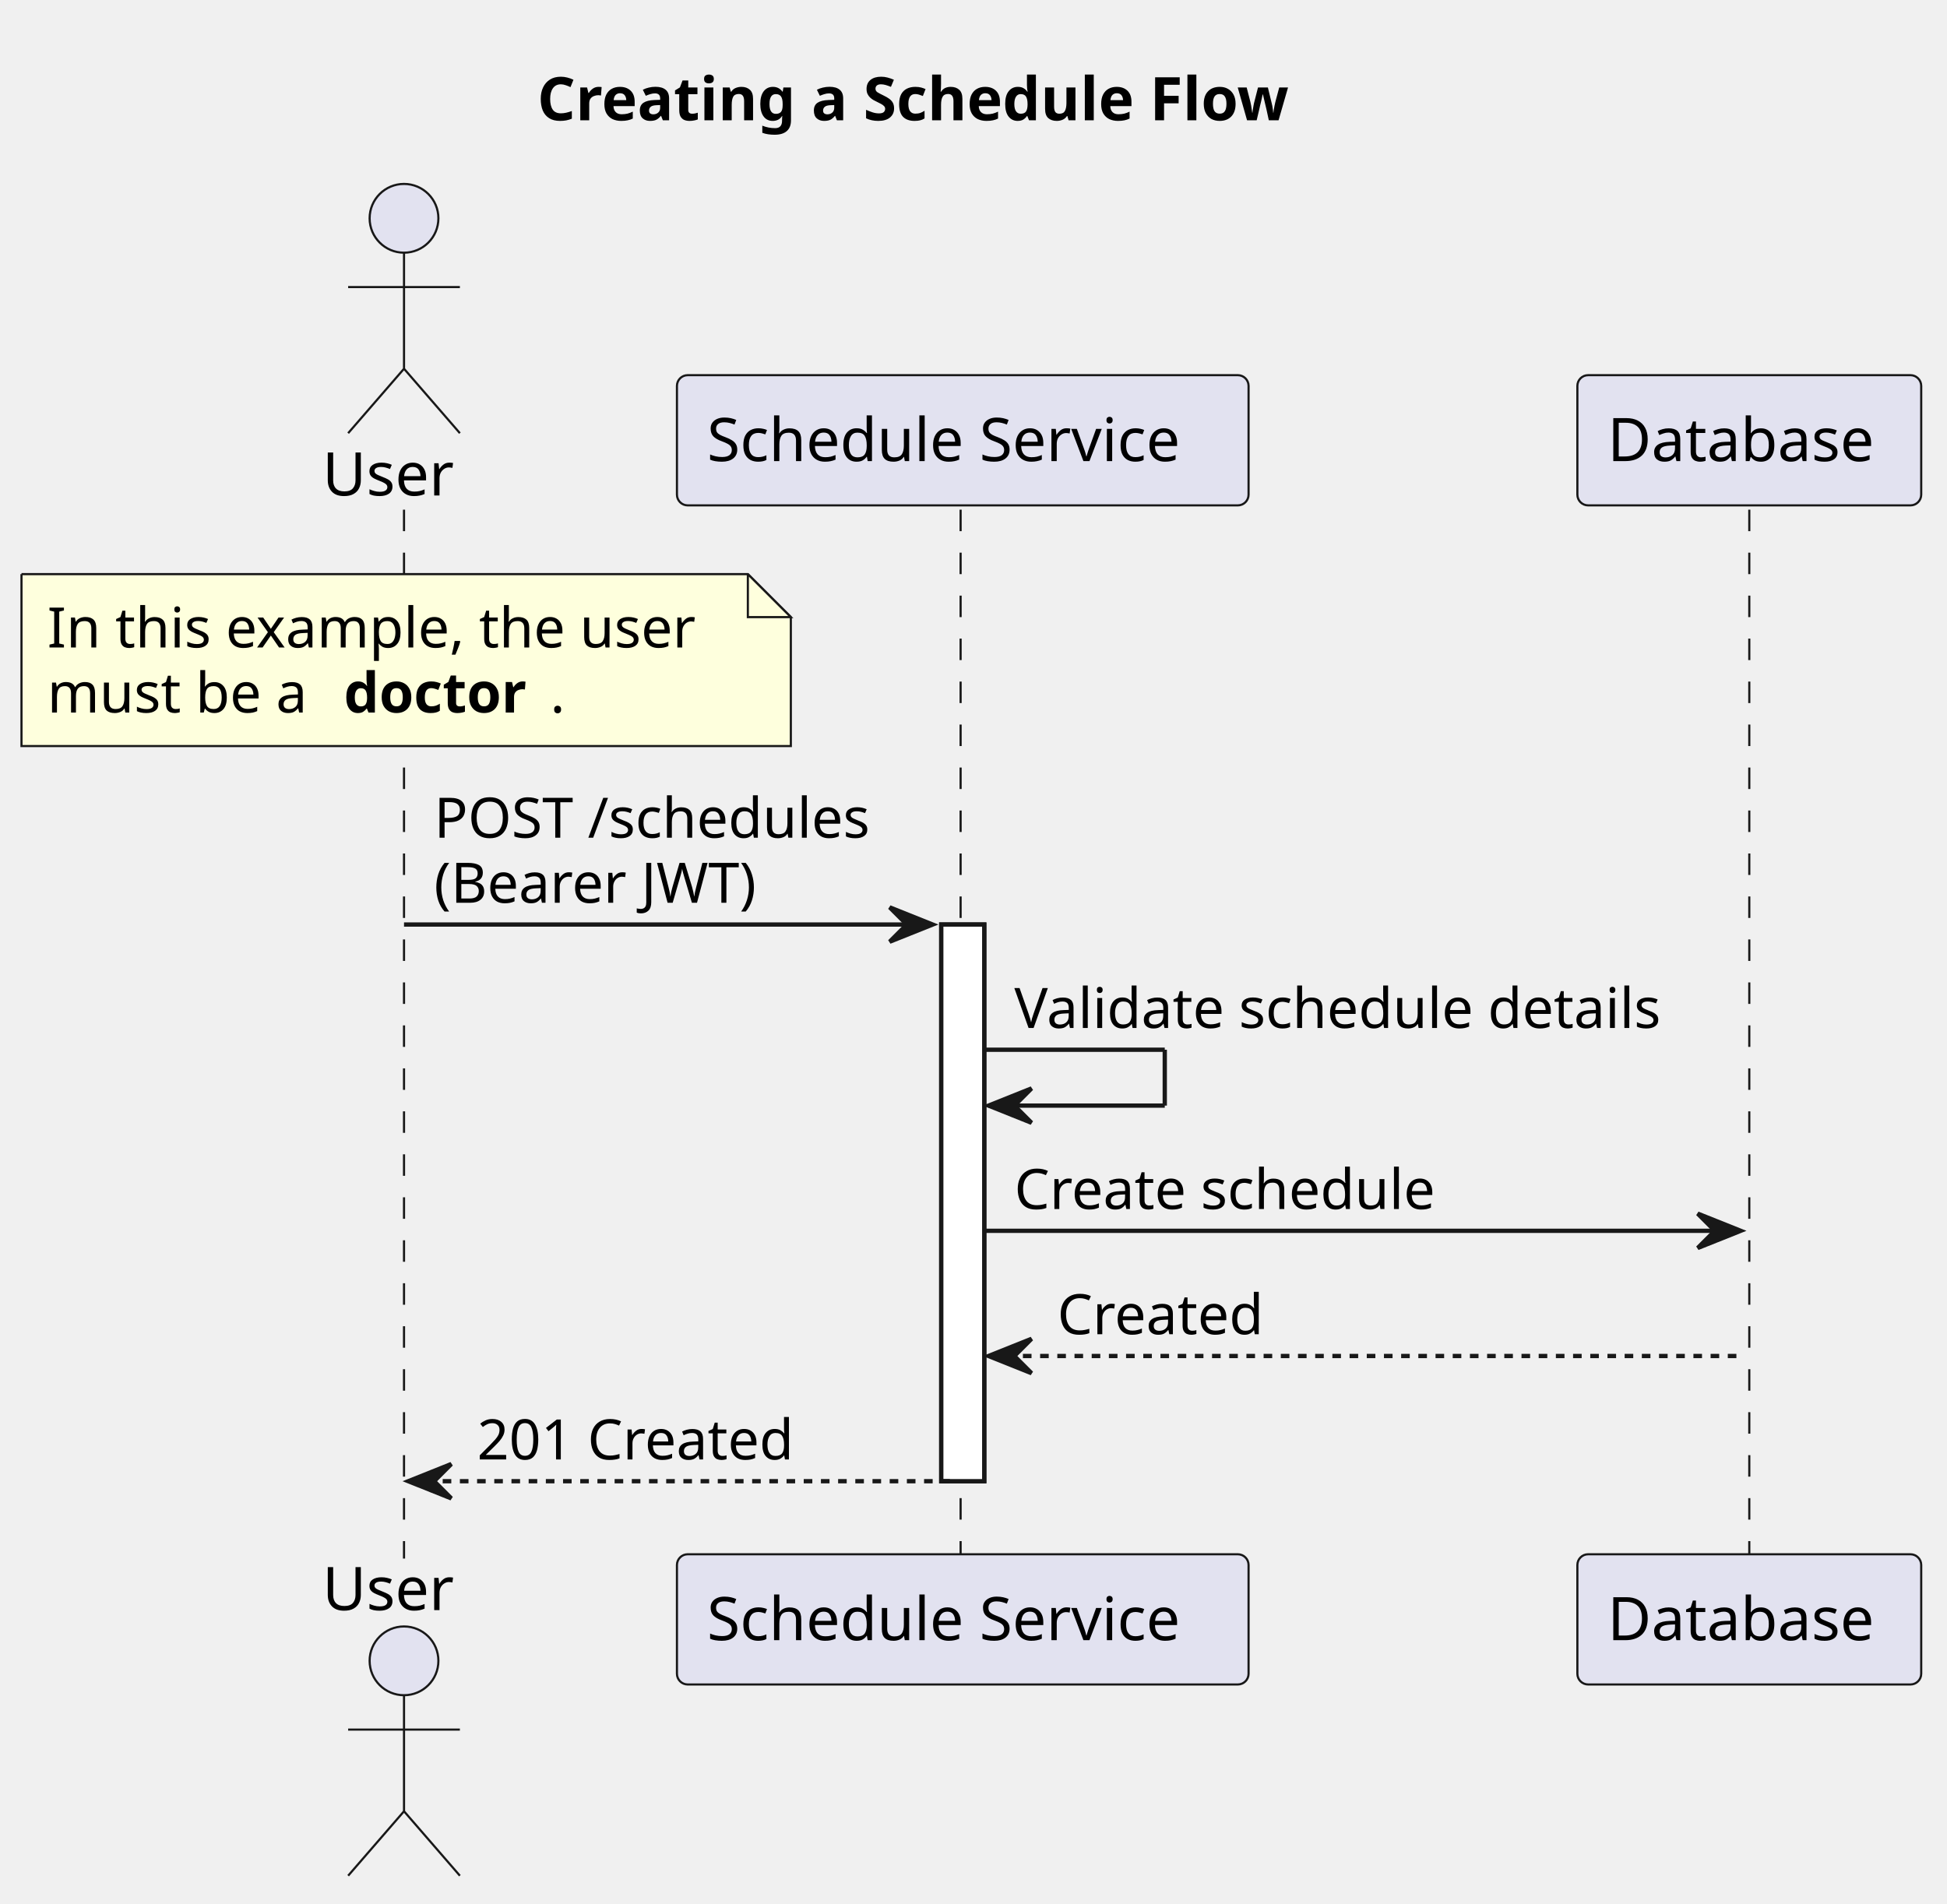
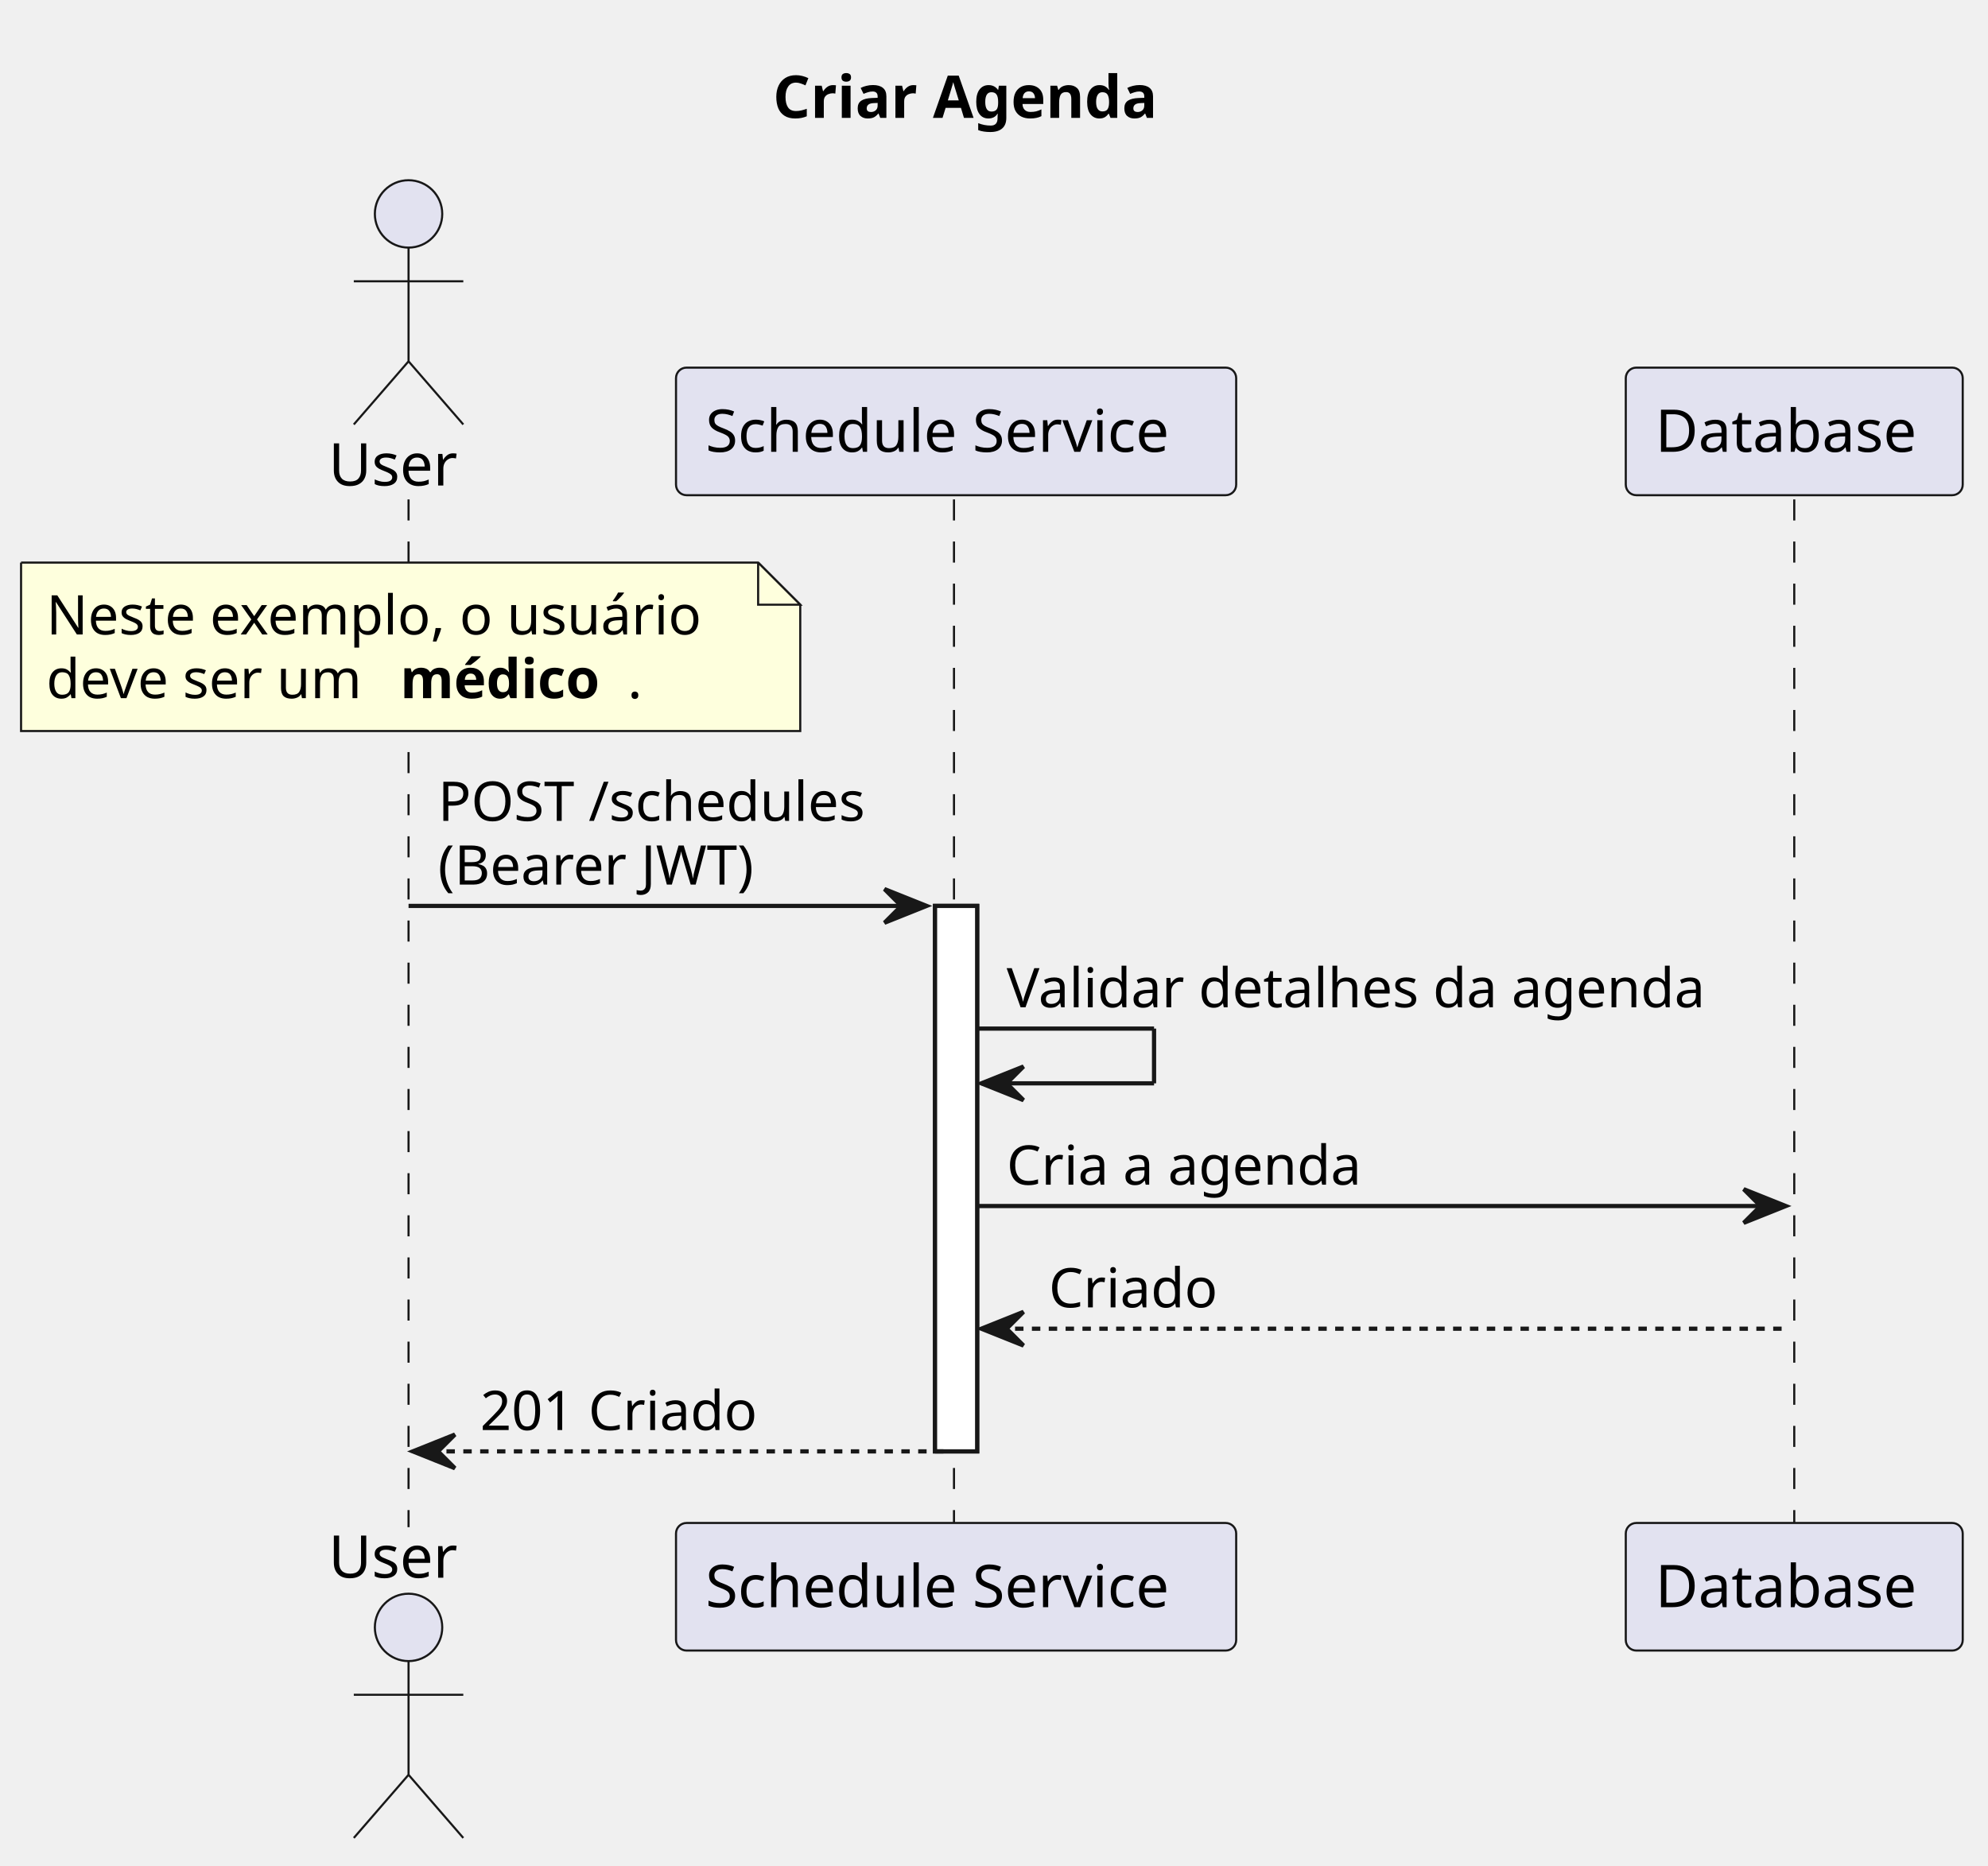
- <svg xmlns="http://www.w3.org/2000/svg" contentStyleType="text/css" height="443px" preserveAspectRatio="none" style="width:453px;height:443px;background:#FFFFFF;" version="1.1" viewBox="0 0 453 443" width="453px" zoomAndPan="magnify">
+ <svg xmlns="http://www.w3.org/2000/svg" contentStyleType="text/css" height="443px" preserveAspectRatio="none" style="width:472px;height:443px;background:#FFFFFF;" version="1.1" viewBox="0 0 472 443" width="472px" zoomAndPan="magnify">
  <defs />
  <g>
-     <text fill="#000000" font-family="sans-serif" font-size="14" font-weight="bold" lengthAdjust="spacing" textLength="201" x="125" y="27.995">Creating a Schedule Flow</text>
-     <rect fill="#FFFFFF" height="129.531" style="stroke:#181818;stroke-width:1.0;" width="10" x="219" y="215.125" />
-     <line style="stroke:#181818;stroke-width:0.5;stroke-dasharray:5.0,5.0;" x1="94" x2="94" y1="118.594" y2="362.656" />
-     <line style="stroke:#181818;stroke-width:0.5;stroke-dasharray:5.0,5.0;" x1="223.5" x2="223.5" y1="118.594" y2="362.656" />
-     <line style="stroke:#181818;stroke-width:0.5;stroke-dasharray:5.0,5.0;" x1="407" x2="407" y1="118.594" y2="362.656" />
-     <text fill="#000000" font-family="sans-serif" font-size="14" lengthAdjust="spacing" textLength="32" x="75" y="115.292">User</text>
-     <ellipse cx="94" cy="50.797" fill="#E2E2F0" rx="8" ry="8" style="stroke:#181818;stroke-width:0.5;" />
-     <path d="M94,58.797 L94,85.797 M81,66.797 L107,66.797 M94,85.797 L81,100.797 M94,85.797 L107,100.797 " fill="none" style="stroke:#181818;stroke-width:0.5;" />
-     <text fill="#000000" font-family="sans-serif" font-size="14" lengthAdjust="spacing" textLength="32" x="75" y="374.651">User</text>
-     <ellipse cx="94" cy="386.453" fill="#E2E2F0" rx="8" ry="8" style="stroke:#181818;stroke-width:0.5;" />
-     <path d="M94,394.453 L94,421.453 M81,402.453 L107,402.453 M94,421.453 L81,436.453 M94,421.453 L107,436.453 " fill="none" style="stroke:#181818;stroke-width:0.5;" />
-     <rect fill="#E2E2F0" height="30.297" rx="2.5" ry="2.5" style="stroke:#181818;stroke-width:0.5;" width="133" x="157.5" y="87.297" />
-     <text fill="#000000" font-family="sans-serif" font-size="14" lengthAdjust="spacing" textLength="119" x="164.5" y="107.292">Schedule Service</text>
-     <rect fill="#E2E2F0" height="30.297" rx="2.5" ry="2.5" style="stroke:#181818;stroke-width:0.5;" width="133" x="157.5" y="361.656" />
-     <text fill="#000000" font-family="sans-serif" font-size="14" lengthAdjust="spacing" textLength="119" x="164.5" y="381.651">Schedule Service</text>
-     <rect fill="#E2E2F0" height="30.297" rx="2.5" ry="2.5" style="stroke:#181818;stroke-width:0.5;" width="80" x="367" y="87.297" />
-     <text fill="#000000" font-family="sans-serif" font-size="14" lengthAdjust="spacing" textLength="66" x="374" y="107.292">Database</text>
-     <rect fill="#E2E2F0" height="30.297" rx="2.5" ry="2.5" style="stroke:#181818;stroke-width:0.5;" width="80" x="367" y="361.656" />
-     <text fill="#000000" font-family="sans-serif" font-size="14" lengthAdjust="spacing" textLength="66" x="374" y="381.651">Database</text>
-     <rect fill="#FFFFFF" height="129.531" style="stroke:#181818;stroke-width:1.0;" width="10" x="219" y="215.125" />
-     <path d="M5,133.594 L5,173.594 L184,173.594 L184,143.594 L174,133.594 L5,133.594 " fill="#FEFFDD" style="stroke:#181818;stroke-width:0.5;" />
-     <path d="M174,133.594 L174,143.594 L184,143.594 L174,133.594 " fill="#FEFFDD" style="stroke:#181818;stroke-width:0.5;" />
-     <text fill="#000000" font-family="sans-serif" font-size="13" lengthAdjust="spacing" textLength="158" x="11" y="150.661">In this example, the user</text>
-     <text fill="#000000" font-family="sans-serif" font-size="13" lengthAdjust="spacing" textLength="65" x="11" y="165.793">must be a</text>
-     <text fill="#000000" font-family="sans-serif" font-size="13" font-weight="bold" lengthAdjust="spacing" textLength="48" x="80" y="165.793">doctor</text>
-     <text fill="#000000" font-family="sans-serif" font-size="13" lengthAdjust="spacing" textLength="4" x="128" y="165.793">.</text>
-     <polygon fill="#181818" points="207,211.125,217,215.125,207,219.125,211,215.125" style="stroke:#181818;stroke-width:1.0;" />
-     <line style="stroke:#181818;stroke-width:1.0;" x1="94" x2="213" y1="215.125" y2="215.125" />
-     <text fill="#000000" font-family="sans-serif" font-size="13" lengthAdjust="spacing" textLength="106" x="101" y="194.926">POST /schedules</text>
-     <text fill="#000000" font-family="sans-serif" font-size="13" lengthAdjust="spacing" textLength="78" x="101" y="210.059">(Bearer JWT)</text>
-     <line style="stroke:#181818;stroke-width:1.0;" x1="229" x2="271" y1="244.258" y2="244.258" />
-     <line style="stroke:#181818;stroke-width:1.0;" x1="271" x2="271" y1="244.258" y2="257.258" />
-     <line style="stroke:#181818;stroke-width:1.0;" x1="230" x2="271" y1="257.258" y2="257.258" />
-     <polygon fill="#181818" points="240,253.258,230,257.258,240,261.258,236,257.258" style="stroke:#181818;stroke-width:1.0;" />
-     <text fill="#000000" font-family="sans-serif" font-size="13" lengthAdjust="spacing" textLength="159" x="236" y="239.192">Validate schedule details</text>
-     <polygon fill="#181818" points="395,282.391,405,286.391,395,290.391,399,286.391" style="stroke:#181818;stroke-width:1.0;" />
-     <line style="stroke:#181818;stroke-width:1.0;" x1="229" x2="401" y1="286.391" y2="286.391" />
-     <text fill="#000000" font-family="sans-serif" font-size="13" lengthAdjust="spacing" textLength="104" x="236" y="281.325">Create schedule</text>
-     <polygon fill="#181818" points="240,311.523,230,315.523,240,319.523,236,315.523" style="stroke:#181818;stroke-width:1.0;" />
-     <line style="stroke:#181818;stroke-width:1.0;stroke-dasharray:2.0,2.0;" x1="234" x2="406" y1="315.523" y2="315.523" />
-     <text fill="#000000" font-family="sans-serif" font-size="13" lengthAdjust="spacing" textLength="51" x="246" y="310.457">Created</text>
-     <polygon fill="#181818" points="105,340.656,95,344.656,105,348.656,101,344.656" style="stroke:#181818;stroke-width:1.0;" />
-     <line style="stroke:#181818;stroke-width:1.0;stroke-dasharray:2.0,2.0;" x1="99" x2="223" y1="344.656" y2="344.656" />
-     <text fill="#000000" font-family="sans-serif" font-size="13" lengthAdjust="spacing" textLength="79" x="111" y="339.59">201 Created</text>
+     <text fill="#000000" font-family="sans-serif" font-size="14" font-weight="bold" lengthAdjust="spacing" textLength="103" x="183.5" y="27.995">Criar Agenda</text>
+     <rect fill="#FFFFFF" height="129.531" style="stroke:#181818;stroke-width:1.0;" width="10" x="222" y="215.125" />
+     <line style="stroke:#181818;stroke-width:0.5;stroke-dasharray:5.0,5.0;" x1="97" x2="97" y1="118.594" y2="362.656" />
+     <line style="stroke:#181818;stroke-width:0.5;stroke-dasharray:5.0,5.0;" x1="226.5" x2="226.5" y1="118.594" y2="362.656" />
+     <line style="stroke:#181818;stroke-width:0.5;stroke-dasharray:5.0,5.0;" x1="426" x2="426" y1="118.594" y2="362.656" />
+     <text fill="#000000" font-family="sans-serif" font-size="14" lengthAdjust="spacing" textLength="32" x="78" y="115.292">User</text>
+     <ellipse cx="97" cy="50.797" fill="#E2E2F0" rx="8" ry="8" style="stroke:#181818;stroke-width:0.5;" />
+     <path d="M97,58.797 L97,85.797 M84,66.797 L110,66.797 M97,85.797 L84,100.797 M97,85.797 L110,100.797 " fill="none" style="stroke:#181818;stroke-width:0.5;" />
+     <text fill="#000000" font-family="sans-serif" font-size="14" lengthAdjust="spacing" textLength="32" x="78" y="374.651">User</text>
+     <ellipse cx="97" cy="386.453" fill="#E2E2F0" rx="8" ry="8" style="stroke:#181818;stroke-width:0.5;" />
+     <path d="M97,394.453 L97,421.453 M84,402.453 L110,402.453 M97,421.453 L84,436.453 M97,421.453 L110,436.453 " fill="none" style="stroke:#181818;stroke-width:0.5;" />
+     <rect fill="#E2E2F0" height="30.297" rx="2.5" ry="2.5" style="stroke:#181818;stroke-width:0.5;" width="133" x="160.5" y="87.297" />
+     <text fill="#000000" font-family="sans-serif" font-size="14" lengthAdjust="spacing" textLength="119" x="167.5" y="107.292">Schedule Service</text>
+     <rect fill="#E2E2F0" height="30.297" rx="2.5" ry="2.5" style="stroke:#181818;stroke-width:0.5;" width="133" x="160.5" y="361.656" />
+     <text fill="#000000" font-family="sans-serif" font-size="14" lengthAdjust="spacing" textLength="119" x="167.5" y="381.651">Schedule Service</text>
+     <rect fill="#E2E2F0" height="30.297" rx="2.5" ry="2.5" style="stroke:#181818;stroke-width:0.5;" width="80" x="386" y="87.297" />
+     <text fill="#000000" font-family="sans-serif" font-size="14" lengthAdjust="spacing" textLength="66" x="393" y="107.292">Database</text>
+     <rect fill="#E2E2F0" height="30.297" rx="2.5" ry="2.5" style="stroke:#181818;stroke-width:0.5;" width="80" x="386" y="361.656" />
+     <text fill="#000000" font-family="sans-serif" font-size="14" lengthAdjust="spacing" textLength="66" x="393" y="381.651">Database</text>
+     <rect fill="#FFFFFF" height="129.531" style="stroke:#181818;stroke-width:1.0;" width="10" x="222" y="215.125" />
+     <path d="M5,133.594 L5,173.594 L190,173.594 L190,143.594 L180,133.594 L5,133.594 " fill="#FEFFDD" style="stroke:#181818;stroke-width:0.5;" />
+     <path d="M180,133.594 L180,143.594 L190,143.594 L180,133.594 " fill="#FEFFDD" style="stroke:#181818;stroke-width:0.5;" />
+     <text fill="#000000" font-family="sans-serif" font-size="13" lengthAdjust="spacing" textLength="164" x="11" y="150.661">Neste exemplo, o usuário</text>
+     <text fill="#000000" font-family="sans-serif" font-size="13" lengthAdjust="spacing" textLength="80" x="11" y="165.793">deve ser um</text>
+     <text fill="#000000" font-family="sans-serif" font-size="13" font-weight="bold" lengthAdjust="spacing" textLength="54" x="95" y="165.793">médico</text>
+     <text fill="#000000" font-family="sans-serif" font-size="13" lengthAdjust="spacing" textLength="4" x="149" y="165.793">.</text>
+     <polygon fill="#181818" points="210,211.125,220,215.125,210,219.125,214,215.125" style="stroke:#181818;stroke-width:1.0;" />
+     <line style="stroke:#181818;stroke-width:1.0;" x1="97" x2="216" y1="215.125" y2="215.125" />
+     <text fill="#000000" font-family="sans-serif" font-size="13" lengthAdjust="spacing" textLength="106" x="104" y="194.926">POST /schedules</text>
+     <text fill="#000000" font-family="sans-serif" font-size="13" lengthAdjust="spacing" textLength="78" x="104" y="210.059">(Bearer JWT)</text>
+     <line style="stroke:#181818;stroke-width:1.0;" x1="232" x2="274" y1="244.258" y2="244.258" />
+     <line style="stroke:#181818;stroke-width:1.0;" x1="274" x2="274" y1="244.258" y2="257.258" />
+     <line style="stroke:#181818;stroke-width:1.0;" x1="233" x2="274" y1="257.258" y2="257.258" />
+     <polygon fill="#181818" points="243,253.258,233,257.258,243,261.258,239,257.258" style="stroke:#181818;stroke-width:1.0;" />
+     <text fill="#000000" font-family="sans-serif" font-size="13" lengthAdjust="spacing" textLength="175" x="239" y="239.192">Validar detalhes da agenda</text>
+     <polygon fill="#181818" points="414,282.391,424,286.391,414,290.391,418,286.391" style="stroke:#181818;stroke-width:1.0;" />
+     <line style="stroke:#181818;stroke-width:1.0;" x1="232" x2="420" y1="286.391" y2="286.391" />
+     <text fill="#000000" font-family="sans-serif" font-size="13" lengthAdjust="spacing" textLength="89" x="239" y="281.325">Cria a agenda</text>
+     <polygon fill="#181818" points="243,311.523,233,315.523,243,319.523,239,315.523" style="stroke:#181818;stroke-width:1.0;" />
+     <line style="stroke:#181818;stroke-width:1.0;stroke-dasharray:2.0,2.0;" x1="237" x2="425" y1="315.523" y2="315.523" />
+     <text fill="#000000" font-family="sans-serif" font-size="13" lengthAdjust="spacing" textLength="41" x="249" y="310.457">Criado</text>
+     <polygon fill="#181818" points="108,340.656,98,344.656,108,348.656,104,344.656" style="stroke:#181818;stroke-width:1.0;" />
+     <line style="stroke:#181818;stroke-width:1.0;stroke-dasharray:2.0,2.0;" x1="102" x2="226" y1="344.656" y2="344.656" />
+     <text fill="#000000" font-family="sans-serif" font-size="13" lengthAdjust="spacing" textLength="69" x="114" y="339.59">201 Criado</text>
  </g>
</svg>
